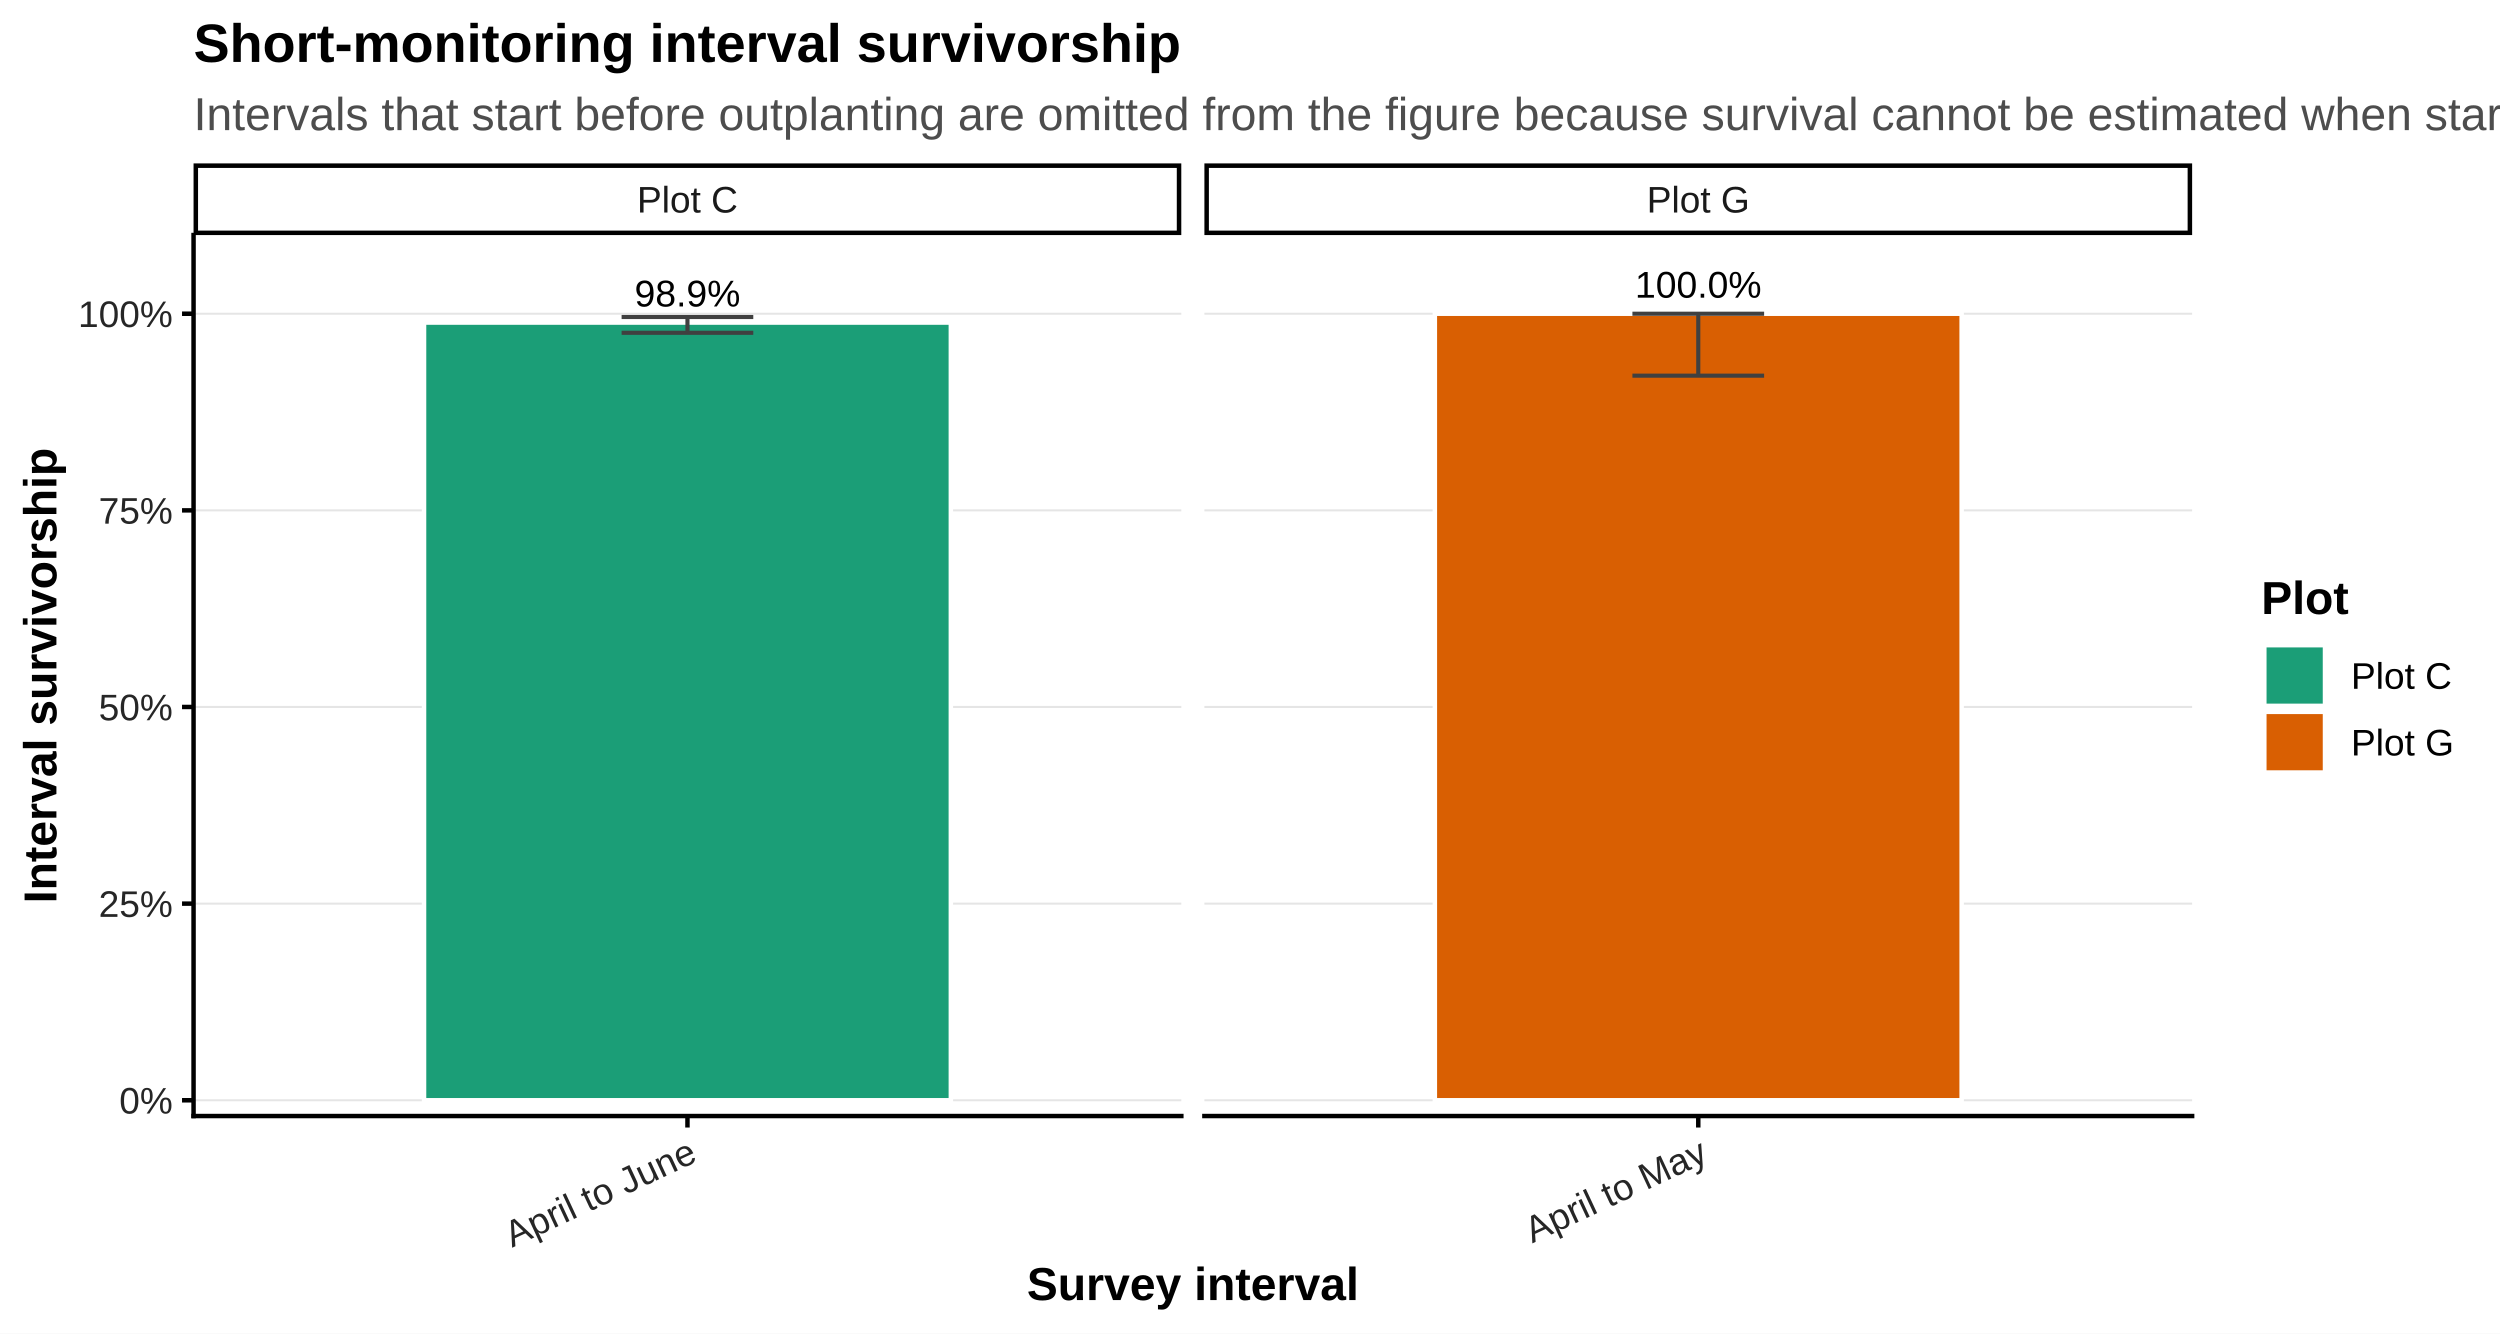
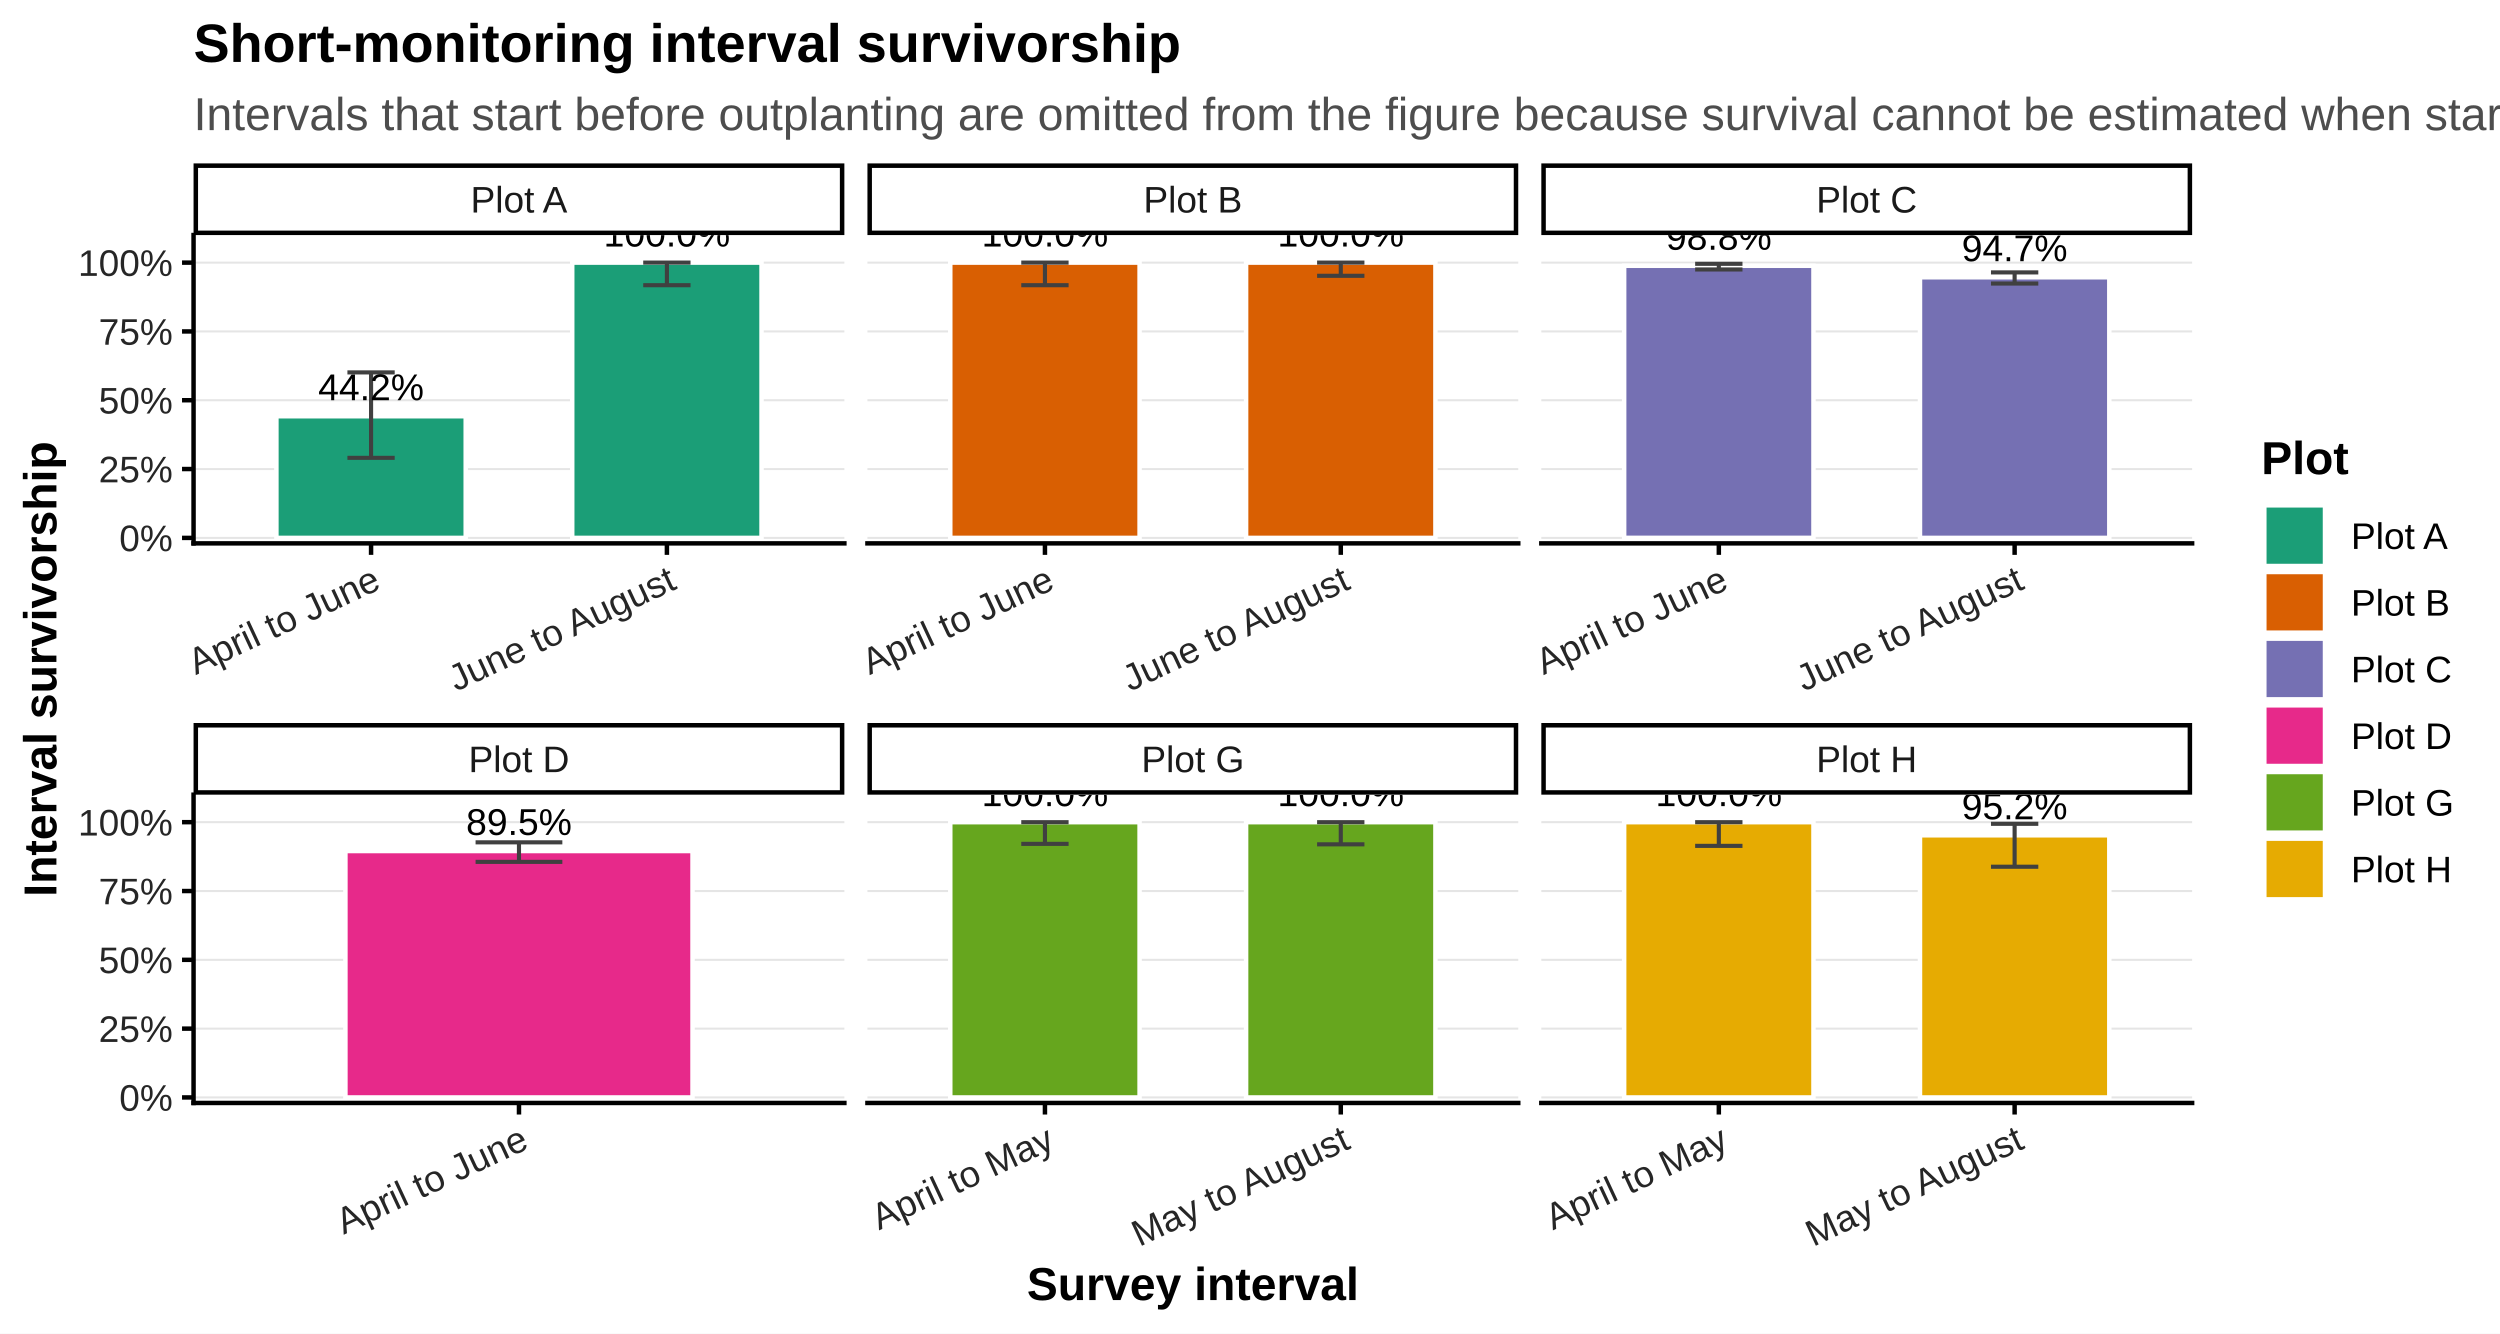
<svg xmlns="http://www.w3.org/2000/svg" class="svglite" width="648.00pt" height="345.60pt" viewBox="0 0 648.00 345.60">
  <defs>
    <style type="text/css">
    .svglite line, .svglite polyline, .svglite polygon, .svglite path, .svglite rect, .svglite circle {
      fill: none;
      stroke: #000000;
      stroke-linecap: round;
      stroke-linejoin: round;
      stroke-miterlimit: 10.00;
    }
    .svglite text {
      white-space: pre;
    }
  </style>
  </defs>
  <rect width="100%" height="100%" style="stroke: none; fill: #FFFFFF;" />
  <defs>
    <clipPath id="cpMC4wMHw2NDguMDB8MC4wMHwzNDUuNjA=">
      <rect x="0.00" y="0.00" width="648.00" height="345.60" />
    </clipPath>
  </defs>
  <g clip-path="url(#cpMC4wMHw2NDguMDB8MC4wMHwzNDUuNjA=)">
-     <rect x="-0" y="0.00" width="648.00" height="345.60" style="stroke-width: 1.16; stroke: #FFFFFF; fill: #FFFFFF;" />
-   </g>
-   <defs>
-     <clipPath id="cpNTAuMTd8MzA2LjIwfDYwLjkzfDI4OS4yNw==">
-       <rect x="50.17" y="60.93" width="256.02" height="228.33" />
-     </clipPath>
-   </defs>
-   <g clip-path="url(#cpNTAuMTd8MzA2LjIwfDYwLjkzfDI4OS4yNw==)">
-     <rect x="50.17" y="60.93" width="256.02" height="228.33" style="stroke-width: 1.16; stroke: none; fill: #FFFFFF;" />
-     <polyline points="50.17,285.19 306.20,285.19 " style="stroke-width: 0.53; stroke: #E5E5E5; stroke-linecap: butt;" />
-     <polyline points="50.17,234.22 306.20,234.22 " style="stroke-width: 0.53; stroke: #E5E5E5; stroke-linecap: butt;" />
-     <polyline points="50.17,183.25 306.20,183.25 " style="stroke-width: 0.53; stroke: #E5E5E5; stroke-linecap: butt;" />
-     <polyline points="50.17,132.29 306.20,132.29 " style="stroke-width: 0.53; stroke: #E5E5E5; stroke-linecap: butt;" />
-     <polyline points="50.17,81.32 306.20,81.32 " style="stroke-width: 0.53; stroke: #E5E5E5; stroke-linecap: butt;" />
-     <rect x="109.91" y="83.61" width="136.55" height="201.58" style="stroke-width: 1.16; stroke: #FFFFFF; stroke-linecap: butt; stroke-linejoin: miter; fill: #1B9E77;" />
-     <polyline points="161.12,82.16 195.25,82.16 " style="stroke-width: 1.07; stroke: #404040; stroke-linecap: butt;" />
-     <polyline points="178.19,82.16 178.19,86.26 " style="stroke-width: 1.07; stroke: #404040; stroke-linecap: butt;" />
-     <polyline points="161.12,86.26 195.25,86.26 " style="stroke-width: 1.07; stroke: #404040; stroke-linecap: butt;" />
-     <text x="178.19" y="79.44" text-anchor="middle" style="font-size: 9.67px; font-family: &quot;Arial&quot;;" textLength="27.42px" lengthAdjust="spacingAndGlyphs">98.9%</text>
-   </g>
-   <g clip-path="url(#cpMC4wMHw2NDguMDB8MC4wMHwzNDUuNjA=)">
- </g>
-   <defs>
-     <clipPath id="cpMzEyLjE4fDU2OC4yMHw2MC45M3wyODkuMjc=">
-       <rect x="312.18" y="60.93" width="256.02" height="228.33" />
-     </clipPath>
-   </defs>
-   <g clip-path="url(#cpMzEyLjE4fDU2OC4yMHw2MC45M3wyODkuMjc=)">
-     <rect x="312.18" y="60.93" width="256.02" height="228.33" style="stroke-width: 1.16; stroke: none; fill: #FFFFFF;" />
-     <polyline points="312.18,285.19 568.20,285.19 " style="stroke-width: 0.53; stroke: #E5E5E5; stroke-linecap: butt;" />
-     <polyline points="312.18,234.22 568.20,234.22 " style="stroke-width: 0.53; stroke: #E5E5E5; stroke-linecap: butt;" />
-     <polyline points="312.18,183.25 568.20,183.25 " style="stroke-width: 0.53; stroke: #E5E5E5; stroke-linecap: butt;" />
-     <polyline points="312.18,132.29 568.20,132.29 " style="stroke-width: 0.53; stroke: #E5E5E5; stroke-linecap: butt;" />
-     <polyline points="312.18,81.32 568.20,81.32 " style="stroke-width: 0.53; stroke: #E5E5E5; stroke-linecap: butt;" />
-     <rect x="371.91" y="81.32" width="136.55" height="203.87" style="stroke-width: 1.16; stroke: #FFFFFF; stroke-linecap: butt; stroke-linejoin: miter; fill: #D95F02;" />
-     <polyline points="423.12,81.32 457.26,81.32 " style="stroke-width: 1.07; stroke: #404040; stroke-linecap: butt;" />
-     <polyline points="440.19,81.32 440.19,97.37 " style="stroke-width: 1.07; stroke: #404040; stroke-linecap: butt;" />
-     <polyline points="423.12,97.37 457.26,97.37 " style="stroke-width: 1.07; stroke: #404040; stroke-linecap: butt;" />
-     <text x="440.19" y="77.16" text-anchor="middle" style="font-size: 9.67px; font-family: &quot;Arial&quot;;" textLength="32.80px" lengthAdjust="spacingAndGlyphs">100.0%</text>
-   </g>
-   <g clip-path="url(#cpMC4wMHw2NDguMDB8MC4wMHwzNDUuNjA=)">
- </g>
-   <defs>
-     <clipPath id="cpNTAuMTd8MzA2LjIwfDQyLjM2fDYwLjkz">
-       <rect x="50.17" y="42.36" width="256.02" height="18.57" />
-     </clipPath>
-   </defs>
-   <g clip-path="url(#cpNTAuMTd8MzA2LjIwfDQyLjM2fDYwLjkz)">
-     <rect x="50.17" y="42.36" width="256.02" height="18.57" style="stroke-width: 2.33; fill: #FFFFFF;" />
-     <text x="178.19" y="55.09" text-anchor="middle" style="font-size: 9.60px;fill: #1A1A1A; font-family: &quot;Arial&quot;;" textLength="26.12px" lengthAdjust="spacingAndGlyphs">Plot C</text>
-   </g>
-   <g clip-path="url(#cpMC4wMHw2NDguMDB8MC4wMHwzNDUuNjA=)">
- </g>
-   <defs>
-     <clipPath id="cpMzEyLjE4fDU2OC4yMHw0Mi4zNnw2MC45Mw==">
-       <rect x="312.18" y="42.36" width="256.02" height="18.57" />
-     </clipPath>
-   </defs>
-   <g clip-path="url(#cpMzEyLjE4fDU2OC4yMHw0Mi4zNnw2MC45Mw==)">
-     <rect x="312.18" y="42.36" width="256.02" height="18.57" style="stroke-width: 2.33; fill: #FFFFFF;" />
-     <text x="440.19" y="55.09" text-anchor="middle" style="font-size: 9.60px;fill: #1A1A1A; font-family: &quot;Arial&quot;;" textLength="26.65px" lengthAdjust="spacingAndGlyphs">Plot G</text>
-   </g>
-   <g clip-path="url(#cpMC4wMHw2NDguMDB8MC4wMHwzNDUuNjA=)">
-     <polyline points="50.17,289.27 306.20,289.27 " style="stroke-width: 1.16; stroke-linecap: square;" />
-     <polyline points="178.19,292.25 178.19,289.27 " style="stroke-width: 1.16; stroke-linecap: butt;" />
-     <text transform="translate(181.09,300.88) rotate(-25)" text-anchor="end" style="font-size: 9.60px;fill: #262626; font-family: &quot;Arial&quot;;" textLength="53.32px" lengthAdjust="spacingAndGlyphs">April to June</text>
-     <polyline points="312.18,289.27 568.20,289.27 " style="stroke-width: 1.16; stroke-linecap: square;" />
-     <polyline points="440.19,292.25 440.19,289.27 " style="stroke-width: 1.16; stroke-linecap: butt;" />
-     <text transform="translate(443.10,300.88) rotate(-25)" text-anchor="end" style="font-size: 9.60px;fill: #262626; font-family: &quot;Arial&quot;;" textLength="50.64px" lengthAdjust="spacingAndGlyphs">April to May</text>
-     <polyline points="50.17,289.27 50.17,60.93 " style="stroke-width: 1.16; stroke-linecap: square;" />
-     <text x="44.79" y="288.63" text-anchor="end" style="font-size: 9.60px;fill: #262626; font-family: &quot;Arial&quot;;" textLength="13.87px" lengthAdjust="spacingAndGlyphs">0%</text>
-     <text x="44.79" y="237.66" text-anchor="end" style="font-size: 9.60px;fill: #262626; font-family: &quot;Arial&quot;;" textLength="19.20px" lengthAdjust="spacingAndGlyphs">25%</text>
-     <text x="44.79" y="186.70" text-anchor="end" style="font-size: 9.60px;fill: #262626; font-family: &quot;Arial&quot;;" textLength="19.20px" lengthAdjust="spacingAndGlyphs">50%</text>
-     <text x="44.79" y="135.73" text-anchor="end" style="font-size: 9.60px;fill: #262626; font-family: &quot;Arial&quot;;" textLength="19.20px" lengthAdjust="spacingAndGlyphs">75%</text>
-     <text x="44.79" y="84.76" text-anchor="end" style="font-size: 9.60px;fill: #262626; font-family: &quot;Arial&quot;;" textLength="24.54px" lengthAdjust="spacingAndGlyphs">100%</text>
-     <polyline points="47.18,285.19 50.17,285.19 " style="stroke-width: 1.16; stroke-linecap: butt;" />
-     <polyline points="47.18,234.22 50.17,234.22 " style="stroke-width: 1.16; stroke-linecap: butt;" />
-     <polyline points="47.18,183.25 50.17,183.25 " style="stroke-width: 1.16; stroke-linecap: butt;" />
-     <polyline points="47.18,132.29 50.17,132.29 " style="stroke-width: 1.16; stroke-linecap: butt;" />
-     <polyline points="47.18,81.32 50.17,81.32 " style="stroke-width: 1.16; stroke-linecap: butt;" />
+     <rect x="0.00" y="0" width="648.00" height="345.60" style="stroke-width: 1.16; stroke: #FFFFFF; fill: #FFFFFF;" />
+   </g>
+   <defs>
+     <clipPath id="cpNTAuMTd8MjE4Ljg2fDYwLjkzfDE0MC44NA==">
+       <rect x="50.17" y="60.93" width="168.69" height="79.91" />
+     </clipPath>
+   </defs>
+   <g clip-path="url(#cpNTAuMTd8MjE4Ljg2fDYwLjkzfDE0MC44NA==)">
+     <rect x="50.17" y="60.93" width="168.69" height="79.91" style="stroke-width: 1.16; stroke: none; fill: #FFFFFF;" />
+     <polyline points="50.17,139.42 218.86,139.42 " style="stroke-width: 0.53; stroke: #E5E5E5; stroke-linecap: butt;" />
+     <polyline points="50.17,121.58 218.86,121.58 " style="stroke-width: 0.53; stroke: #E5E5E5; stroke-linecap: butt;" />
+     <polyline points="50.17,103.74 218.86,103.74 " style="stroke-width: 0.53; stroke: #E5E5E5; stroke-linecap: butt;" />
+     <polyline points="50.17,85.91 218.86,85.91 " style="stroke-width: 0.53; stroke: #E5E5E5; stroke-linecap: butt;" />
+     <polyline points="50.17,68.07 218.86,68.07 " style="stroke-width: 0.53; stroke: #E5E5E5; stroke-linecap: butt;" />
+     <rect x="71.64" y="107.89" width="49.07" height="31.53" style="stroke-width: 1.16; stroke: #FFFFFF; stroke-linecap: butt; stroke-linejoin: miter; fill: #1B9E77;" />
+     <rect x="148.32" y="68.07" width="49.07" height="71.35" style="stroke-width: 1.16; stroke: #FFFFFF; stroke-linecap: butt; stroke-linejoin: miter; fill: #1B9E77;" />
+     <polyline points="90.05,96.52 102.31,96.52 " style="stroke-width: 1.07; stroke: #404040; stroke-linecap: butt;" />
+     <polyline points="96.18,96.52 96.18,118.67 " style="stroke-width: 1.07; stroke: #404040; stroke-linecap: butt;" />
+     <polyline points="90.05,118.67 102.31,118.67 " style="stroke-width: 1.07; stroke: #404040; stroke-linecap: butt;" />
+     <polyline points="166.72,68.07 178.99,68.07 " style="stroke-width: 1.07; stroke: #404040; stroke-linecap: butt;" />
+     <polyline points="172.86,68.07 172.86,73.93 " style="stroke-width: 1.07; stroke: #404040; stroke-linecap: butt;" />
+     <polyline points="166.72,73.93 178.99,73.93 " style="stroke-width: 1.07; stroke: #404040; stroke-linecap: butt;" />
+     <text x="96.18" y="103.73" text-anchor="middle" style="font-size: 9.67px; font-family: &quot;Arial&quot;;" textLength="27.42px" lengthAdjust="spacingAndGlyphs">44.2%</text>
+     <text x="172.86" y="63.90" text-anchor="middle" style="font-size: 9.67px; font-family: &quot;Arial&quot;;" textLength="32.80px" lengthAdjust="spacingAndGlyphs">100.0%</text>
+   </g>
+   <g clip-path="url(#cpMC4wMHw2NDguMDB8MC4wMHwzNDUuNjA=)">
+ </g>
+   <defs>
+     <clipPath id="cpNTAuMTd8MjE4Ljg2fDIwNS45OHwyODUuODk=">
+       <rect x="50.17" y="205.98" width="168.69" height="79.91" />
+     </clipPath>
+   </defs>
+   <g clip-path="url(#cpNTAuMTd8MjE4Ljg2fDIwNS45OHwyODUuODk=)">
+     <rect x="50.17" y="205.98" width="168.69" height="79.91" style="stroke-width: 1.16; stroke: none; fill: #FFFFFF;" />
+     <polyline points="50.17,284.46 218.86,284.46 " style="stroke-width: 0.53; stroke: #E5E5E5; stroke-linecap: butt;" />
+     <polyline points="50.17,266.62 218.86,266.62 " style="stroke-width: 0.53; stroke: #E5E5E5; stroke-linecap: butt;" />
+     <polyline points="50.17,248.79 218.86,248.79 " style="stroke-width: 0.53; stroke: #E5E5E5; stroke-linecap: butt;" />
+     <polyline points="50.17,230.95 218.86,230.95 " style="stroke-width: 0.53; stroke: #E5E5E5; stroke-linecap: butt;" />
+     <polyline points="50.17,213.11 218.86,213.11 " style="stroke-width: 0.53; stroke: #E5E5E5; stroke-linecap: butt;" />
+     <rect x="89.53" y="220.59" width="89.97" height="63.87" style="stroke-width: 1.16; stroke: #FFFFFF; stroke-linecap: butt; stroke-linejoin: miter; fill: #E7298A;" />
+     <polyline points="123.27,218.34 145.76,218.34 " style="stroke-width: 1.07; stroke: #404040; stroke-linecap: butt;" />
+     <polyline points="134.52,218.34 134.52,223.39 " style="stroke-width: 1.07; stroke: #404040; stroke-linecap: butt;" />
+     <polyline points="123.27,223.39 145.76,223.39 " style="stroke-width: 1.07; stroke: #404040; stroke-linecap: butt;" />
+     <text x="134.52" y="216.42" text-anchor="middle" style="font-size: 9.67px; font-family: &quot;Arial&quot;;" textLength="27.42px" lengthAdjust="spacingAndGlyphs">89.5%</text>
+   </g>
+   <g clip-path="url(#cpMC4wMHw2NDguMDB8MC4wMHwzNDUuNjA=)">
+ </g>
+   <defs>
+     <clipPath id="cpMjI0Ljg0fDM5My41M3w2MC45M3wxNDAuODQ=">
+       <rect x="224.84" y="60.93" width="168.69" height="79.91" />
+     </clipPath>
+   </defs>
+   <g clip-path="url(#cpMjI0Ljg0fDM5My41M3w2MC45M3wxNDAuODQ=)">
+     <rect x="224.84" y="60.93" width="168.69" height="79.91" style="stroke-width: 1.16; stroke: none; fill: #FFFFFF;" />
+     <polyline points="224.84,139.42 393.53,139.42 " style="stroke-width: 0.53; stroke: #E5E5E5; stroke-linecap: butt;" />
+     <polyline points="224.84,121.58 393.53,121.58 " style="stroke-width: 0.53; stroke: #E5E5E5; stroke-linecap: butt;" />
+     <polyline points="224.84,103.74 393.53,103.74 " style="stroke-width: 0.53; stroke: #E5E5E5; stroke-linecap: butt;" />
+     <polyline points="224.84,85.91 393.53,85.91 " style="stroke-width: 0.53; stroke: #E5E5E5; stroke-linecap: butt;" />
+     <polyline points="224.84,68.07 393.53,68.07 " style="stroke-width: 0.53; stroke: #E5E5E5; stroke-linecap: butt;" />
+     <rect x="246.31" y="68.07" width="49.07" height="71.35" style="stroke-width: 1.16; stroke: #FFFFFF; stroke-linecap: butt; stroke-linejoin: miter; fill: #D95F02;" />
+     <rect x="322.99" y="68.07" width="49.07" height="71.35" style="stroke-width: 1.16; stroke: #FFFFFF; stroke-linecap: butt; stroke-linejoin: miter; fill: #D95F02;" />
+     <polyline points="264.71,68.07 276.98,68.07 " style="stroke-width: 1.07; stroke: #404040; stroke-linecap: butt;" />
+     <polyline points="270.85,68.07 270.85,73.93 " style="stroke-width: 1.07; stroke: #404040; stroke-linecap: butt;" />
+     <polyline points="264.71,73.93 276.98,73.93 " style="stroke-width: 1.07; stroke: #404040; stroke-linecap: butt;" />
+     <polyline points="341.39,68.07 353.66,68.07 " style="stroke-width: 1.07; stroke: #404040; stroke-linecap: butt;" />
+     <polyline points="347.53,68.07 347.53,71.49 " style="stroke-width: 1.07; stroke: #404040; stroke-linecap: butt;" />
+     <polyline points="341.39,71.49 353.66,71.49 " style="stroke-width: 1.07; stroke: #404040; stroke-linecap: butt;" />
+     <text x="270.85" y="63.90" text-anchor="middle" style="font-size: 9.67px; font-family: &quot;Arial&quot;;" textLength="32.80px" lengthAdjust="spacingAndGlyphs">100.0%</text>
+     <text x="347.53" y="63.90" text-anchor="middle" style="font-size: 9.67px; font-family: &quot;Arial&quot;;" textLength="32.80px" lengthAdjust="spacingAndGlyphs">100.0%</text>
+   </g>
+   <g clip-path="url(#cpMC4wMHw2NDguMDB8MC4wMHwzNDUuNjA=)">
+ </g>
+   <defs>
+     <clipPath id="cpMjI0Ljg0fDM5My41M3wyMDUuOTh8Mjg1Ljg5">
+       <rect x="224.84" y="205.98" width="168.69" height="79.91" />
+     </clipPath>
+   </defs>
+   <g clip-path="url(#cpMjI0Ljg0fDM5My41M3wyMDUuOTh8Mjg1Ljg5)">
+     <rect x="224.84" y="205.98" width="168.69" height="79.91" style="stroke-width: 1.16; stroke: none; fill: #FFFFFF;" />
+     <polyline points="224.84,284.46 393.53,284.46 " style="stroke-width: 0.53; stroke: #E5E5E5; stroke-linecap: butt;" />
+     <polyline points="224.84,266.62 393.53,266.62 " style="stroke-width: 0.53; stroke: #E5E5E5; stroke-linecap: butt;" />
+     <polyline points="224.84,248.79 393.53,248.79 " style="stroke-width: 0.53; stroke: #E5E5E5; stroke-linecap: butt;" />
+     <polyline points="224.84,230.95 393.53,230.95 " style="stroke-width: 0.53; stroke: #E5E5E5; stroke-linecap: butt;" />
+     <polyline points="224.84,213.11 393.53,213.11 " style="stroke-width: 0.53; stroke: #E5E5E5; stroke-linecap: butt;" />
+     <rect x="246.31" y="213.11" width="49.07" height="71.35" style="stroke-width: 1.16; stroke: #FFFFFF; stroke-linecap: butt; stroke-linejoin: miter; fill: #66A61E;" />
+     <rect x="322.99" y="213.11" width="49.07" height="71.35" style="stroke-width: 1.16; stroke: #FFFFFF; stroke-linecap: butt; stroke-linejoin: miter; fill: #66A61E;" />
+     <polyline points="264.71,213.11 276.98,213.11 " style="stroke-width: 1.07; stroke: #404040; stroke-linecap: butt;" />
+     <polyline points="270.85,213.11 270.85,218.73 " style="stroke-width: 1.07; stroke: #404040; stroke-linecap: butt;" />
+     <polyline points="264.71,218.73 276.98,218.73 " style="stroke-width: 1.07; stroke: #404040; stroke-linecap: butt;" />
+     <polyline points="341.39,213.11 353.66,213.11 " style="stroke-width: 1.07; stroke: #404040; stroke-linecap: butt;" />
+     <polyline points="347.53,213.11 347.53,218.85 " style="stroke-width: 1.07; stroke: #404040; stroke-linecap: butt;" />
+     <polyline points="341.39,218.85 353.66,218.85 " style="stroke-width: 1.07; stroke: #404040; stroke-linecap: butt;" />
+     <text x="270.85" y="208.95" text-anchor="middle" style="font-size: 9.67px; font-family: &quot;Arial&quot;;" textLength="32.80px" lengthAdjust="spacingAndGlyphs">100.0%</text>
+     <text x="347.53" y="208.95" text-anchor="middle" style="font-size: 9.67px; font-family: &quot;Arial&quot;;" textLength="32.80px" lengthAdjust="spacingAndGlyphs">100.0%</text>
+   </g>
+   <g clip-path="url(#cpMC4wMHw2NDguMDB8MC4wMHwzNDUuNjA=)">
+ </g>
+   <defs>
+     <clipPath id="cpMzk5LjUxfDU2OC4yMHw2MC45M3wxNDAuODQ=">
+       <rect x="399.51" y="60.93" width="168.69" height="79.91" />
+     </clipPath>
+   </defs>
+   <g clip-path="url(#cpMzk5LjUxfDU2OC4yMHw2MC45M3wxNDAuODQ=)">
+     <rect x="399.51" y="60.93" width="168.69" height="79.91" style="stroke-width: 1.16; stroke: none; fill: #FFFFFF;" />
+     <polyline points="399.51,139.42 568.20,139.42 " style="stroke-width: 0.53; stroke: #E5E5E5; stroke-linecap: butt;" />
+     <polyline points="399.51,121.58 568.20,121.58 " style="stroke-width: 0.53; stroke: #E5E5E5; stroke-linecap: butt;" />
+     <polyline points="399.51,103.74 568.20,103.74 " style="stroke-width: 0.53; stroke: #E5E5E5; stroke-linecap: butt;" />
+     <polyline points="399.51,85.91 568.20,85.91 " style="stroke-width: 0.53; stroke: #E5E5E5; stroke-linecap: butt;" />
+     <polyline points="399.51,68.07 568.20,68.07 " style="stroke-width: 0.53; stroke: #E5E5E5; stroke-linecap: butt;" />
+     <rect x="420.98" y="68.89" width="49.07" height="70.52" style="stroke-width: 1.16; stroke: #FFFFFF; stroke-linecap: butt; stroke-linejoin: miter; fill: #7570B3;" />
+     <rect x="497.66" y="71.87" width="49.07" height="67.55" style="stroke-width: 1.16; stroke: #FFFFFF; stroke-linecap: butt; stroke-linejoin: miter; fill: #7570B3;" />
+     <polyline points="439.38,68.37 451.65,68.37 " style="stroke-width: 1.07; stroke: #404040; stroke-linecap: butt;" />
+     <polyline points="445.52,68.37 445.52,69.85 " style="stroke-width: 1.07; stroke: #404040; stroke-linecap: butt;" />
+     <polyline points="439.38,69.85 451.65,69.85 " style="stroke-width: 1.07; stroke: #404040; stroke-linecap: butt;" />
+     <polyline points="516.06,70.61 528.33,70.61 " style="stroke-width: 1.07; stroke: #404040; stroke-linecap: butt;" />
+     <polyline points="522.19,70.61 522.19,73.49 " style="stroke-width: 1.07; stroke: #404040; stroke-linecap: butt;" />
+     <polyline points="516.06,73.49 528.33,73.49 " style="stroke-width: 1.07; stroke: #404040; stroke-linecap: butt;" />
+     <text x="445.52" y="64.73" text-anchor="middle" style="font-size: 9.67px; font-family: &quot;Arial&quot;;" textLength="27.42px" lengthAdjust="spacingAndGlyphs">98.8%</text>
+     <text x="522.19" y="67.70" text-anchor="middle" style="font-size: 9.67px; font-family: &quot;Arial&quot;;" textLength="27.42px" lengthAdjust="spacingAndGlyphs">94.7%</text>
+   </g>
+   <g clip-path="url(#cpMC4wMHw2NDguMDB8MC4wMHwzNDUuNjA=)">
+ </g>
+   <defs>
+     <clipPath id="cpMzk5LjUxfDU2OC4yMHwyMDUuOTh8Mjg1Ljg5">
+       <rect x="399.51" y="205.98" width="168.69" height="79.91" />
+     </clipPath>
+   </defs>
+   <g clip-path="url(#cpMzk5LjUxfDU2OC4yMHwyMDUuOTh8Mjg1Ljg5)">
+     <rect x="399.51" y="205.98" width="168.69" height="79.91" style="stroke-width: 1.16; stroke: none; fill: #FFFFFF;" />
+     <polyline points="399.51,284.46 568.20,284.46 " style="stroke-width: 0.53; stroke: #E5E5E5; stroke-linecap: butt;" />
+     <polyline points="399.51,266.62 568.20,266.62 " style="stroke-width: 0.53; stroke: #E5E5E5; stroke-linecap: butt;" />
+     <polyline points="399.51,248.79 568.20,248.79 " style="stroke-width: 0.53; stroke: #E5E5E5; stroke-linecap: butt;" />
+     <polyline points="399.51,230.95 568.20,230.95 " style="stroke-width: 0.53; stroke: #E5E5E5; stroke-linecap: butt;" />
+     <polyline points="399.51,213.11 568.20,213.11 " style="stroke-width: 0.53; stroke: #E5E5E5; stroke-linecap: butt;" />
+     <rect x="420.98" y="213.11" width="49.07" height="71.35" style="stroke-width: 1.16; stroke: #FFFFFF; stroke-linecap: butt; stroke-linejoin: miter; fill: #E6AB02;" />
+     <rect x="497.66" y="216.51" width="49.07" height="67.95" style="stroke-width: 1.16; stroke: #FFFFFF; stroke-linecap: butt; stroke-linejoin: miter; fill: #E6AB02;" />
+     <polyline points="439.38,213.11 451.65,213.11 " style="stroke-width: 1.07; stroke: #404040; stroke-linecap: butt;" />
+     <polyline points="445.52,213.11 445.52,219.25 " style="stroke-width: 1.07; stroke: #404040; stroke-linecap: butt;" />
+     <polyline points="439.38,219.25 451.65,219.25 " style="stroke-width: 1.07; stroke: #404040; stroke-linecap: butt;" />
+     <polyline points="516.06,213.53 528.33,213.53 " style="stroke-width: 1.07; stroke: #404040; stroke-linecap: butt;" />
+     <polyline points="522.19,213.53 522.19,224.65 " style="stroke-width: 1.07; stroke: #404040; stroke-linecap: butt;" />
+     <polyline points="516.06,224.65 528.33,224.65 " style="stroke-width: 1.07; stroke: #404040; stroke-linecap: butt;" />
+     <text x="445.52" y="208.95" text-anchor="middle" style="font-size: 9.67px; font-family: &quot;Arial&quot;;" textLength="32.80px" lengthAdjust="spacingAndGlyphs">100.0%</text>
+     <text x="522.19" y="212.35" text-anchor="middle" style="font-size: 9.67px; font-family: &quot;Arial&quot;;" textLength="27.42px" lengthAdjust="spacingAndGlyphs">95.2%</text>
+   </g>
+   <g clip-path="url(#cpMC4wMHw2NDguMDB8MC4wMHwzNDUuNjA=)">
+ </g>
+   <defs>
+     <clipPath id="cpNTAuMTd8MjE4Ljg2fDE4Ny40MXwyMDUuOTg=">
+       <rect x="50.17" y="187.41" width="168.69" height="18.57" />
+     </clipPath>
+   </defs>
+   <g clip-path="url(#cpNTAuMTd8MjE4Ljg2fDE4Ny40MXwyMDUuOTg=)">
+     <rect x="50.17" y="187.41" width="168.69" height="18.57" style="stroke-width: 2.33; fill: #FFFFFF;" />
+     <text x="134.52" y="200.14" text-anchor="middle" style="font-size: 9.60px;fill: #1A1A1A; font-family: &quot;Arial&quot;;" textLength="26.12px" lengthAdjust="spacingAndGlyphs">Plot D</text>
+   </g>
+   <g clip-path="url(#cpMC4wMHw2NDguMDB8MC4wMHwzNDUuNjA=)">
+ </g>
+   <defs>
+     <clipPath id="cpMjI0Ljg0fDM5My41M3wxODcuNDF8MjA1Ljk4">
+       <rect x="224.84" y="187.41" width="168.69" height="18.57" />
+     </clipPath>
+   </defs>
+   <g clip-path="url(#cpMjI0Ljg0fDM5My41M3wxODcuNDF8MjA1Ljk4)">
+     <rect x="224.84" y="187.41" width="168.69" height="18.57" style="stroke-width: 2.33; fill: #FFFFFF;" />
+     <text x="309.19" y="200.14" text-anchor="middle" style="font-size: 9.60px;fill: #1A1A1A; font-family: &quot;Arial&quot;;" textLength="26.65px" lengthAdjust="spacingAndGlyphs">Plot G</text>
+   </g>
+   <g clip-path="url(#cpMC4wMHw2NDguMDB8MC4wMHwzNDUuNjA=)">
+ </g>
+   <defs>
+     <clipPath id="cpMzk5LjUxfDU2OC4yMHwxODcuNDF8MjA1Ljk4">
+       <rect x="399.51" y="187.41" width="168.69" height="18.57" />
+     </clipPath>
+   </defs>
+   <g clip-path="url(#cpMzk5LjUxfDU2OC4yMHwxODcuNDF8MjA1Ljk4)">
+     <rect x="399.51" y="187.41" width="168.69" height="18.57" style="stroke-width: 2.33; fill: #FFFFFF;" />
+     <text x="483.85" y="200.14" text-anchor="middle" style="font-size: 9.60px;fill: #1A1A1A; font-family: &quot;Arial&quot;;" textLength="26.12px" lengthAdjust="spacingAndGlyphs">Plot H</text>
+   </g>
+   <g clip-path="url(#cpMC4wMHw2NDguMDB8MC4wMHwzNDUuNjA=)">
+ </g>
+   <defs>
+     <clipPath id="cpNTAuMTd8MjE4Ljg2fDQyLjM2fDYwLjkz">
+       <rect x="50.17" y="42.36" width="168.69" height="18.57" />
+     </clipPath>
+   </defs>
+   <g clip-path="url(#cpNTAuMTd8MjE4Ljg2fDQyLjM2fDYwLjkz)">
+     <rect x="50.17" y="42.36" width="168.69" height="18.57" style="stroke-width: 2.33; fill: #FFFFFF;" />
+     <text x="134.52" y="55.09" text-anchor="middle" style="font-size: 9.60px;fill: #1A1A1A; font-family: &quot;Arial&quot;;" textLength="25.60px" lengthAdjust="spacingAndGlyphs">Plot A</text>
+   </g>
+   <g clip-path="url(#cpMC4wMHw2NDguMDB8MC4wMHwzNDUuNjA=)">
+ </g>
+   <defs>
+     <clipPath id="cpMjI0Ljg0fDM5My41M3w0Mi4zNnw2MC45Mw==">
+       <rect x="224.84" y="42.36" width="168.69" height="18.57" />
+     </clipPath>
+   </defs>
+   <g clip-path="url(#cpMjI0Ljg0fDM5My41M3w0Mi4zNnw2MC45Mw==)">
+     <rect x="224.84" y="42.36" width="168.69" height="18.57" style="stroke-width: 2.33; fill: #FFFFFF;" />
+     <text x="309.19" y="55.09" text-anchor="middle" style="font-size: 9.60px;fill: #1A1A1A; font-family: &quot;Arial&quot;;" textLength="25.60px" lengthAdjust="spacingAndGlyphs">Plot B</text>
+   </g>
+   <g clip-path="url(#cpMC4wMHw2NDguMDB8MC4wMHwzNDUuNjA=)">
+ </g>
+   <defs>
+     <clipPath id="cpMzk5LjUxfDU2OC4yMHw0Mi4zNnw2MC45Mw==">
+       <rect x="399.51" y="42.36" width="168.69" height="18.57" />
+     </clipPath>
+   </defs>
+   <g clip-path="url(#cpMzk5LjUxfDU2OC4yMHw0Mi4zNnw2MC45Mw==)">
+     <rect x="399.51" y="42.36" width="168.69" height="18.57" style="stroke-width: 2.33; fill: #FFFFFF;" />
+     <text x="483.85" y="55.09" text-anchor="middle" style="font-size: 9.60px;fill: #1A1A1A; font-family: &quot;Arial&quot;;" textLength="26.12px" lengthAdjust="spacingAndGlyphs">Plot C</text>
+   </g>
+   <g clip-path="url(#cpMC4wMHw2NDguMDB8MC4wMHwzNDUuNjA=)">
+     <polyline points="50.17,285.89 218.86,285.89 " style="stroke-width: 1.16; stroke-linecap: square;" />
+     <polyline points="134.52,288.88 134.52,285.89 " style="stroke-width: 1.16; stroke-linecap: butt;" />
+     <text transform="translate(137.43,297.51) rotate(-25)" text-anchor="end" style="font-size: 9.60px;fill: #262626; font-family: &quot;Arial&quot;;" textLength="53.32px" lengthAdjust="spacingAndGlyphs">April to June</text>
+     <polyline points="224.84,285.89 393.53,285.89 " style="stroke-width: 1.16; stroke-linecap: square;" />
+     <polyline points="270.85,288.88 270.85,285.89 " style="stroke-width: 1.16; stroke-linecap: butt;" />
+     <polyline points="347.53,288.88 347.53,285.89 " style="stroke-width: 1.16; stroke-linecap: butt;" />
+     <text transform="translate(273.76,297.51) rotate(-25)" text-anchor="end" style="font-size: 9.60px;fill: #262626; font-family: &quot;Arial&quot;;" textLength="50.64px" lengthAdjust="spacingAndGlyphs">April to May</text>
+     <text transform="translate(350.43,297.51) rotate(-25)" text-anchor="end" style="font-size: 9.60px;fill: #262626; font-family: &quot;Arial&quot;;" textLength="61.32px" lengthAdjust="spacingAndGlyphs">May to August</text>
+     <polyline points="399.51,285.89 568.20,285.89 " style="stroke-width: 1.16; stroke-linecap: square;" />
+     <polyline points="445.52,288.88 445.52,285.89 " style="stroke-width: 1.16; stroke-linecap: butt;" />
+     <polyline points="522.19,288.88 522.19,285.89 " style="stroke-width: 1.16; stroke-linecap: butt;" />
+     <text transform="translate(448.43,297.51) rotate(-25)" text-anchor="end" style="font-size: 9.60px;fill: #262626; font-family: &quot;Arial&quot;;" textLength="50.64px" lengthAdjust="spacingAndGlyphs">April to May</text>
+     <text transform="translate(525.10,297.51) rotate(-25)" text-anchor="end" style="font-size: 9.60px;fill: #262626; font-family: &quot;Arial&quot;;" textLength="61.32px" lengthAdjust="spacingAndGlyphs">May to August</text>
+     <polyline points="50.17,140.84 218.86,140.84 " style="stroke-width: 1.16; stroke-linecap: square;" />
+     <polyline points="96.18,143.83 96.18,140.84 " style="stroke-width: 1.16; stroke-linecap: butt;" />
+     <polyline points="172.86,143.83 172.86,140.84 " style="stroke-width: 1.16; stroke-linecap: butt;" />
+     <text transform="translate(99.09,152.46) rotate(-25)" text-anchor="end" style="font-size: 9.60px;fill: #262626; font-family: &quot;Arial&quot;;" textLength="53.32px" lengthAdjust="spacingAndGlyphs">April to June</text>
+     <text transform="translate(175.77,152.46) rotate(-25)" text-anchor="end" style="font-size: 9.60px;fill: #262626; font-family: &quot;Arial&quot;;" textLength="63.99px" lengthAdjust="spacingAndGlyphs">June to August</text>
+     <polyline points="224.84,140.84 393.53,140.84 " style="stroke-width: 1.16; stroke-linecap: square;" />
+     <polyline points="270.85,143.83 270.85,140.84 " style="stroke-width: 1.16; stroke-linecap: butt;" />
+     <polyline points="347.53,143.83 347.53,140.84 " style="stroke-width: 1.16; stroke-linecap: butt;" />
+     <text transform="translate(273.76,152.46) rotate(-25)" text-anchor="end" style="font-size: 9.60px;fill: #262626; font-family: &quot;Arial&quot;;" textLength="53.32px" lengthAdjust="spacingAndGlyphs">April to June</text>
+     <text transform="translate(350.43,152.46) rotate(-25)" text-anchor="end" style="font-size: 9.60px;fill: #262626; font-family: &quot;Arial&quot;;" textLength="63.99px" lengthAdjust="spacingAndGlyphs">June to August</text>
+     <polyline points="399.51,140.84 568.20,140.84 " style="stroke-width: 1.16; stroke-linecap: square;" />
+     <polyline points="445.52,143.83 445.52,140.84 " style="stroke-width: 1.16; stroke-linecap: butt;" />
+     <polyline points="522.19,143.83 522.19,140.84 " style="stroke-width: 1.16; stroke-linecap: butt;" />
+     <text transform="translate(448.43,152.46) rotate(-25)" text-anchor="end" style="font-size: 9.60px;fill: #262626; font-family: &quot;Arial&quot;;" textLength="53.32px" lengthAdjust="spacingAndGlyphs">April to June</text>
+     <text transform="translate(525.10,152.46) rotate(-25)" text-anchor="end" style="font-size: 9.60px;fill: #262626; font-family: &quot;Arial&quot;;" textLength="63.99px" lengthAdjust="spacingAndGlyphs">June to August</text>
+     <polyline points="50.17,140.84 50.17,60.93 " style="stroke-width: 1.16; stroke-linecap: square;" />
+     <text x="44.79" y="142.86" text-anchor="end" style="font-size: 9.60px;fill: #262626; font-family: &quot;Arial&quot;;" textLength="13.87px" lengthAdjust="spacingAndGlyphs">0%</text>
+     <text x="44.79" y="125.02" text-anchor="end" style="font-size: 9.60px;fill: #262626; font-family: &quot;Arial&quot;;" textLength="19.20px" lengthAdjust="spacingAndGlyphs">25%</text>
+     <text x="44.79" y="107.18" text-anchor="end" style="font-size: 9.60px;fill: #262626; font-family: &quot;Arial&quot;;" textLength="19.20px" lengthAdjust="spacingAndGlyphs">50%</text>
+     <text x="44.79" y="89.35" text-anchor="end" style="font-size: 9.60px;fill: #262626; font-family: &quot;Arial&quot;;" textLength="19.20px" lengthAdjust="spacingAndGlyphs">75%</text>
+     <text x="44.79" y="71.51" text-anchor="end" style="font-size: 9.60px;fill: #262626; font-family: &quot;Arial&quot;;" textLength="24.54px" lengthAdjust="spacingAndGlyphs">100%</text>
+     <polyline points="47.18,139.42 50.17,139.42 " style="stroke-width: 1.16; stroke-linecap: butt;" />
+     <polyline points="47.18,121.58 50.17,121.58 " style="stroke-width: 1.16; stroke-linecap: butt;" />
+     <polyline points="47.18,103.74 50.17,103.74 " style="stroke-width: 1.16; stroke-linecap: butt;" />
+     <polyline points="47.18,85.91 50.17,85.91 " style="stroke-width: 1.16; stroke-linecap: butt;" />
+     <polyline points="47.18,68.07 50.17,68.07 " style="stroke-width: 1.16; stroke-linecap: butt;" />
+     <polyline points="50.17,285.89 50.17,205.98 " style="stroke-width: 1.16; stroke-linecap: square;" />
+     <text x="44.79" y="287.90" text-anchor="end" style="font-size: 9.60px;fill: #262626; font-family: &quot;Arial&quot;;" textLength="13.87px" lengthAdjust="spacingAndGlyphs">0%</text>
+     <text x="44.79" y="270.07" text-anchor="end" style="font-size: 9.60px;fill: #262626; font-family: &quot;Arial&quot;;" textLength="19.20px" lengthAdjust="spacingAndGlyphs">25%</text>
+     <text x="44.79" y="252.23" text-anchor="end" style="font-size: 9.60px;fill: #262626; font-family: &quot;Arial&quot;;" textLength="19.20px" lengthAdjust="spacingAndGlyphs">50%</text>
+     <text x="44.79" y="234.39" text-anchor="end" style="font-size: 9.60px;fill: #262626; font-family: &quot;Arial&quot;;" textLength="19.20px" lengthAdjust="spacingAndGlyphs">75%</text>
+     <text x="44.79" y="216.56" text-anchor="end" style="font-size: 9.60px;fill: #262626; font-family: &quot;Arial&quot;;" textLength="24.54px" lengthAdjust="spacingAndGlyphs">100%</text>
+     <polyline points="47.18,284.46 50.17,284.46 " style="stroke-width: 1.16; stroke-linecap: butt;" />
+     <polyline points="47.18,266.62 50.17,266.62 " style="stroke-width: 1.16; stroke-linecap: butt;" />
+     <polyline points="47.18,248.79 50.17,248.79 " style="stroke-width: 1.16; stroke-linecap: butt;" />
+     <polyline points="47.18,230.95 50.17,230.95 " style="stroke-width: 1.16; stroke-linecap: butt;" />
+     <polyline points="47.18,213.11 50.17,213.11 " style="stroke-width: 1.16; stroke-linecap: butt;" />
    <text x="309.19" y="336.97" text-anchor="middle" style="font-size: 12.00px; font-weight: bold; font-family: &quot;Arial&quot;;" textLength="86.05px" lengthAdjust="spacingAndGlyphs">Survey interval</text>
-     <text transform="translate(14.62,175.10) rotate(-90)" text-anchor="middle" style="font-size: 12.00px; font-weight: bold; font-family: &quot;Arial&quot;;" textLength="118.05px" lengthAdjust="spacingAndGlyphs">Interval survivorship</text>
-     <rect x="580.16" y="143.21" width="61.87" height="63.78" style="stroke-width: 1.16; stroke: none; fill: #FFFFFF;" />
-     <text x="586.13" y="159.15" style="font-size: 12.00px; font-weight: bold; font-family: &quot;Arial&quot;;" textLength="22.67px" lengthAdjust="spacingAndGlyphs">Plot</text>
-     <rect x="586.13" y="166.45" width="17.28" height="17.28" style="stroke-width: 1.16; stroke: none; fill: #FFFFFF;" />
-     <rect x="586.91" y="167.23" width="15.73" height="15.73" style="stroke-width: 1.16; stroke: #FFFFFF; stroke-linecap: butt; stroke-linejoin: miter; fill: #1B9E77;" />
-     <rect x="586.13" y="183.73" width="17.28" height="17.28" style="stroke-width: 1.16; stroke: none; fill: #FFFFFF;" />
-     <rect x="586.91" y="184.51" width="15.73" height="15.73" style="stroke-width: 1.16; stroke: #FFFFFF; stroke-linecap: butt; stroke-linejoin: miter; fill: #D95F02;" />
-     <text x="609.39" y="178.53" style="font-size: 9.60px; font-family: &quot;Arial&quot;;" textLength="26.12px" lengthAdjust="spacingAndGlyphs">Plot C</text>
-     <text x="609.39" y="195.81" style="font-size: 9.60px; font-family: &quot;Arial&quot;;" textLength="26.65px" lengthAdjust="spacingAndGlyphs">Plot G</text>
+     <text transform="translate(14.62,173.41) rotate(-90)" text-anchor="middle" style="font-size: 12.00px; font-weight: bold; font-family: &quot;Arial&quot;;" textLength="118.05px" lengthAdjust="spacingAndGlyphs">Interval survivorship</text>
+     <rect x="580.16" y="106.96" width="61.87" height="132.90" style="stroke-width: 1.16; stroke: none; fill: #FFFFFF;" />
+     <text x="586.13" y="122.90" style="font-size: 12.00px; font-weight: bold; font-family: &quot;Arial&quot;;" textLength="22.67px" lengthAdjust="spacingAndGlyphs">Plot</text>
+     <rect x="586.13" y="130.20" width="17.28" height="17.28" style="stroke-width: 1.16; stroke: none; fill: #FFFFFF;" />
+     <rect x="586.91" y="130.98" width="15.73" height="15.73" style="stroke-width: 1.16; stroke: #FFFFFF; stroke-linecap: butt; stroke-linejoin: miter; fill: #1B9E77;" />
+     <rect x="586.13" y="147.48" width="17.28" height="17.28" style="stroke-width: 1.16; stroke: none; fill: #FFFFFF;" />
+     <rect x="586.91" y="148.26" width="15.73" height="15.73" style="stroke-width: 1.16; stroke: #FFFFFF; stroke-linecap: butt; stroke-linejoin: miter; fill: #D95F02;" />
+     <rect x="586.13" y="164.76" width="17.28" height="17.28" style="stroke-width: 1.16; stroke: none; fill: #FFFFFF;" />
+     <rect x="586.91" y="165.54" width="15.73" height="15.73" style="stroke-width: 1.16; stroke: #FFFFFF; stroke-linecap: butt; stroke-linejoin: miter; fill: #7570B3;" />
+     <rect x="586.13" y="182.04" width="17.28" height="17.28" style="stroke-width: 1.16; stroke: none; fill: #FFFFFF;" />
+     <rect x="586.91" y="182.82" width="15.73" height="15.73" style="stroke-width: 1.16; stroke: #FFFFFF; stroke-linecap: butt; stroke-linejoin: miter; fill: #E7298A;" />
+     <rect x="586.13" y="199.32" width="17.28" height="17.28" style="stroke-width: 1.16; stroke: none; fill: #FFFFFF;" />
+     <rect x="586.91" y="200.10" width="15.73" height="15.73" style="stroke-width: 1.16; stroke: #FFFFFF; stroke-linecap: butt; stroke-linejoin: miter; fill: #66A61E;" />
+     <rect x="586.13" y="216.60" width="17.28" height="17.28" style="stroke-width: 1.16; stroke: none; fill: #FFFFFF;" />
+     <rect x="586.91" y="217.38" width="15.73" height="15.73" style="stroke-width: 1.16; stroke: #FFFFFF; stroke-linecap: butt; stroke-linejoin: miter; fill: #E6AB02;" />
+     <text x="609.39" y="142.29" style="font-size: 9.60px; font-family: &quot;Arial&quot;;" textLength="25.60px" lengthAdjust="spacingAndGlyphs">Plot A</text>
+     <text x="609.39" y="159.57" style="font-size: 9.60px; font-family: &quot;Arial&quot;;" textLength="25.60px" lengthAdjust="spacingAndGlyphs">Plot B</text>
+     <text x="609.39" y="176.85" style="font-size: 9.60px; font-family: &quot;Arial&quot;;" textLength="26.12px" lengthAdjust="spacingAndGlyphs">Plot C</text>
+     <text x="609.39" y="194.13" style="font-size: 9.60px; font-family: &quot;Arial&quot;;" textLength="26.12px" lengthAdjust="spacingAndGlyphs">Plot D</text>
+     <text x="609.39" y="211.41" style="font-size: 9.60px; font-family: &quot;Arial&quot;;" textLength="26.65px" lengthAdjust="spacingAndGlyphs">Plot G</text>
+     <text x="609.39" y="228.69" style="font-size: 9.60px; font-family: &quot;Arial&quot;;" textLength="26.12px" lengthAdjust="spacingAndGlyphs">Plot H</text>
    <text x="50.17" y="33.74" style="font-size: 12.00px;fill: #4D4D4D; font-family: &quot;Arial&quot;;" textLength="631.98px" lengthAdjust="spacingAndGlyphs">Intervals that start before outplanting are omitted from the figure because survival cannot be estimated when start n = 0</text>
    <text x="50.17" y="16.05" style="font-size: 14.00px; font-weight: bold; font-family: &quot;Arial&quot;;" textLength="255.82px" lengthAdjust="spacingAndGlyphs">Short-monitoring interval survivorship</text>
  </g>
</svg>
